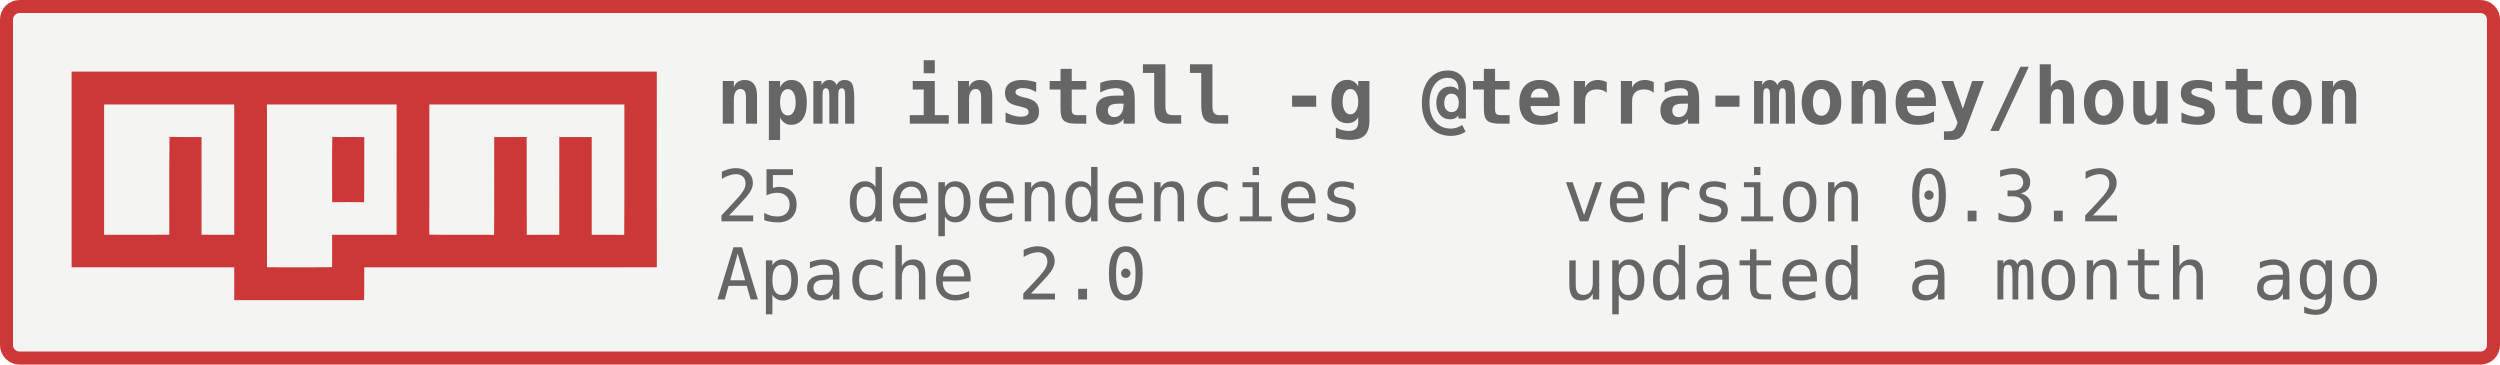
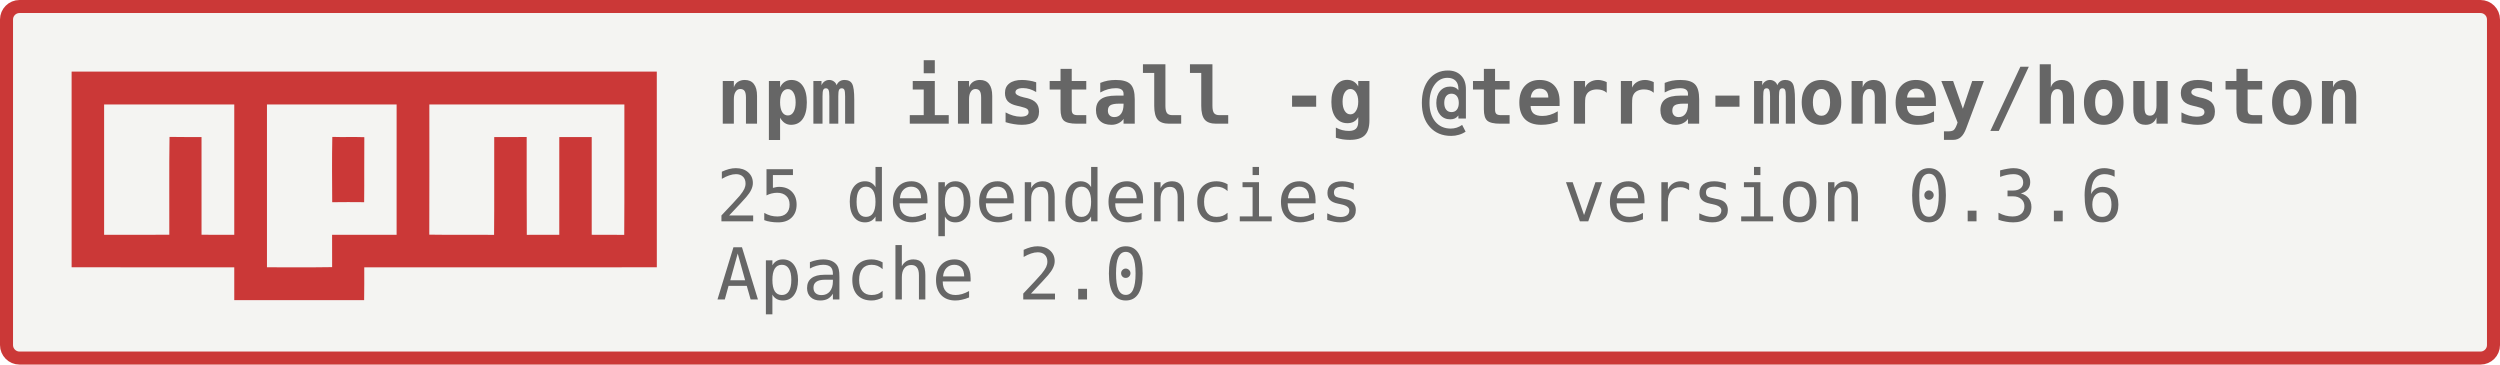
<svg xmlns="http://www.w3.org/2000/svg" version="1.1" baseProfile="full" x="0px" y="0px" width="384px" height="56px" viewBox="0 0 384 56" enable-background="new 0 0 384 56">
  <g>
    <rect x="1" y="1" width="382" height="54" rx="2" ry="2" stroke="rgb(203, 56, 55)" stroke-width="2" fill="rgb(244, 244, 242)" />
  </g>
  <g transform="translate(11, 11)">
    <g transform="scale(0.18)">
      <path fill="rgb(203, 56, 55)" d="M0,0H499.36c0.05,55.66,0.021,111.32,0.021,166.98c-83.221,0.039-166.44-0.051-249.66,0.049  c-0.07,9.32,0.14,18.65-0.11,27.971H138.8c-0.03-9.33,0-18.67-0.01-28C92.53,166.96,46.26,167,0,166.98V0z" />
      <path fill="rgb(244, 244, 242)" d="M27.73,28.02c37.021,0,74.05-0.01,111.07,0c-0.021,37.08,0.01,74.15-0.01,111.22  c-9.311,0-18.61,0.029-27.92-0.02c-0.021-27.801,0.01-55.591-0.011-83.391c-9.1-0.08-18.21,0.13-27.31-0.11  c-0.44,27.82-0.05,55.67-0.19,83.5c-18.55,0.049-37.09,0.02-55.63,0.02C27.72,102.17,27.73,65.09,27.73,28.02z" />
      <path fill="rgb(244, 244, 242)" d="M166.7,28.02c36.88-0.01,73.76-0.01,110.64,0c0,37.08,0.01,74.15-0.01,111.23  c-18.351-0.02-36.7,0.01-55.061-0.02c0.01,9.199-0.029,18.399,0.03,27.609c-18.53,0.34-37.07,0.051-55.6,0.141  C166.69,120.66,166.69,74.34,166.7,28.02z" />
      <path fill="rgb(244, 244, 242)" d="M305.27,28.03c55.47-0.03,110.95-0.03,166.42,0c-0.1,37.09,0.15,74.191-0.13,111.281  c-9.25-0.16-18.49,0-27.74-0.09c-0.01-27.791,0-55.591,0-83.391c-9.229-0.02-18.45,0-27.67,0c-0.02,27.81,0.01,55.609-0.01,83.42  c-9.24,0.02-18.47-0.07-27.71,0.04c-0.229-27.819-0.02-55.65-0.1-83.47c-9.24,0.02-18.471-0.01-27.71,0.02  c-0.091,27.82,0.149,55.65-0.12,83.471c-18.431-0.23-36.86,0.14-55.29-0.19C305.37,102.09,305.25,65.06,305.27,28.03z" />
      <path fill="rgb(203, 56, 55)" d="M222.37,111.439c-0.11-18.569-0.29-37.169,0.09-55.729c9.1,0.34,18.22-0.12,27.319,0.24  c-0.21,18.49,0.091,36.99-0.149,55.47C240.54,111.33,231.45,111.3,222.37,111.439z" />
    </g>
  </g>
  <g font-family="Lucida Console, Monaco, monospace" font-size="11" fill="rgb(102, 102, 102)">
    <text x="110" y="19" font-weight="bold" font-size="12">
-       npm install -g @terra-money/houston 
+       npm install -g @terra-money/houston
    </text>
    <text x="110" y="34">
      25 dependencies
    </text>
    <text x="110" y="46">
      Apache 2.0
    </text>
    <text x="240" y="34">
-       version 0.3.2
-     </text>
-     <text x="240" y="46">
-       updated a month ago
+       version 0.3.6
    </text>
  </g>
</svg>
